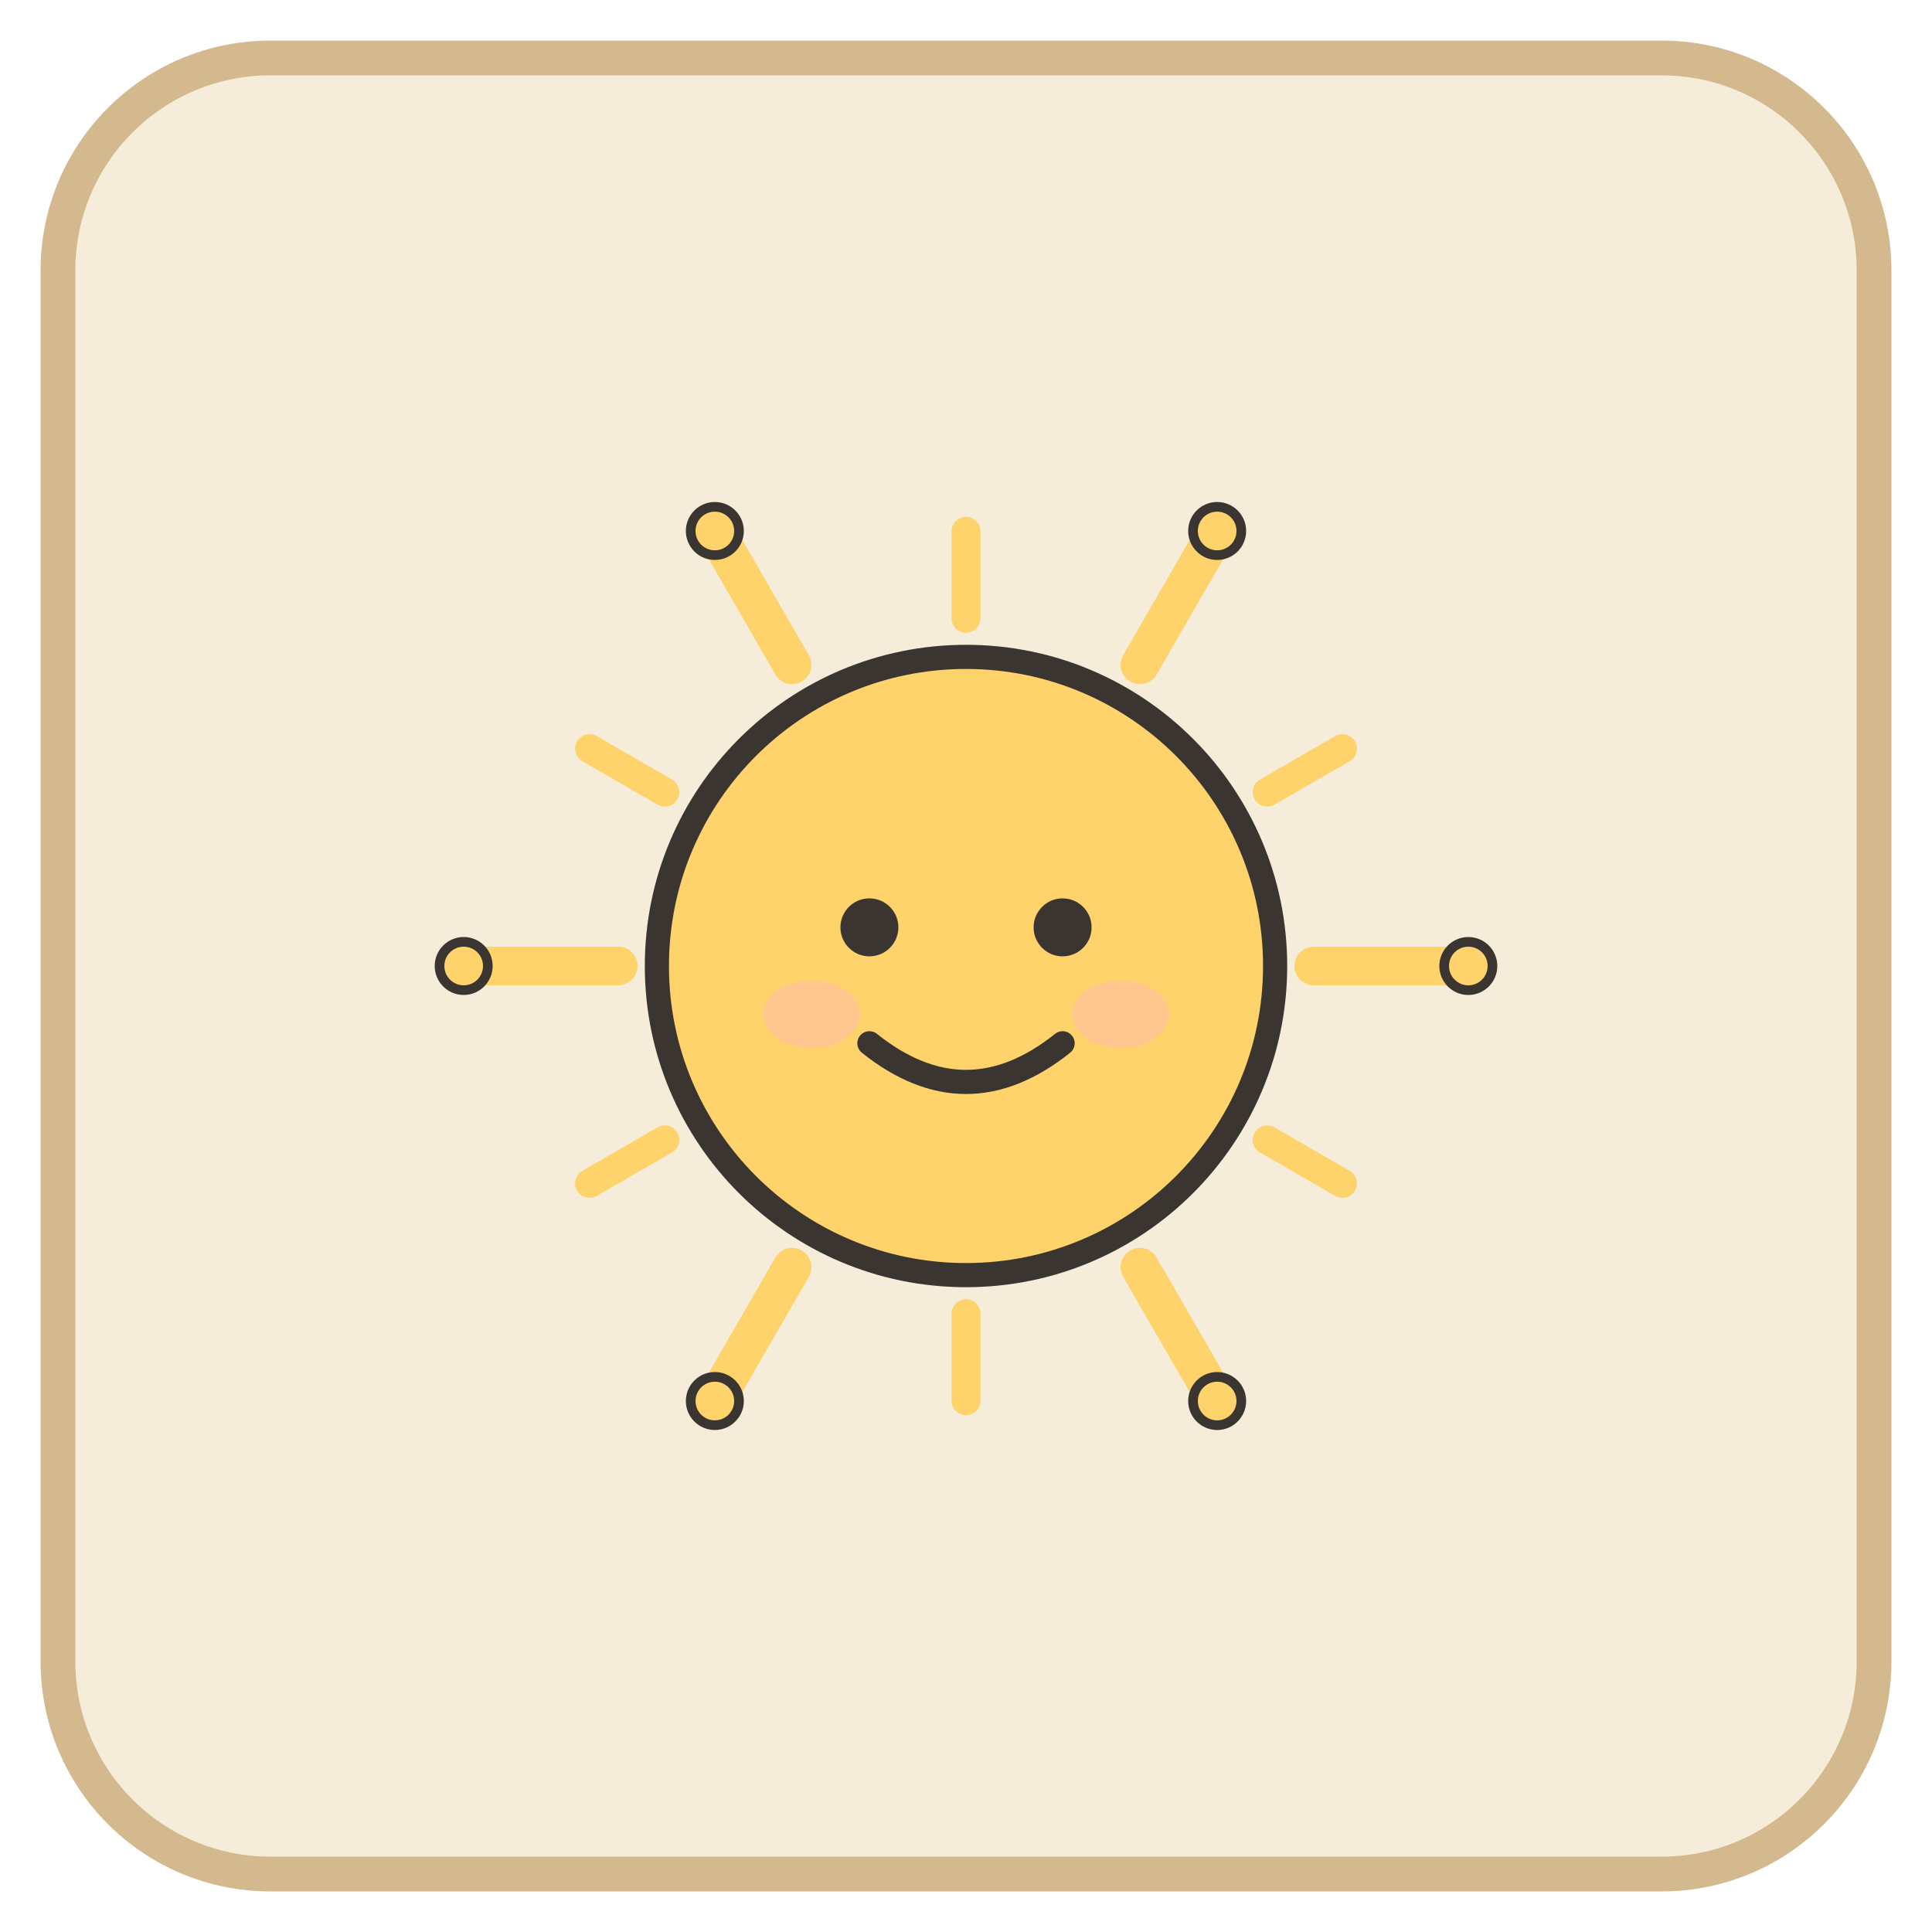
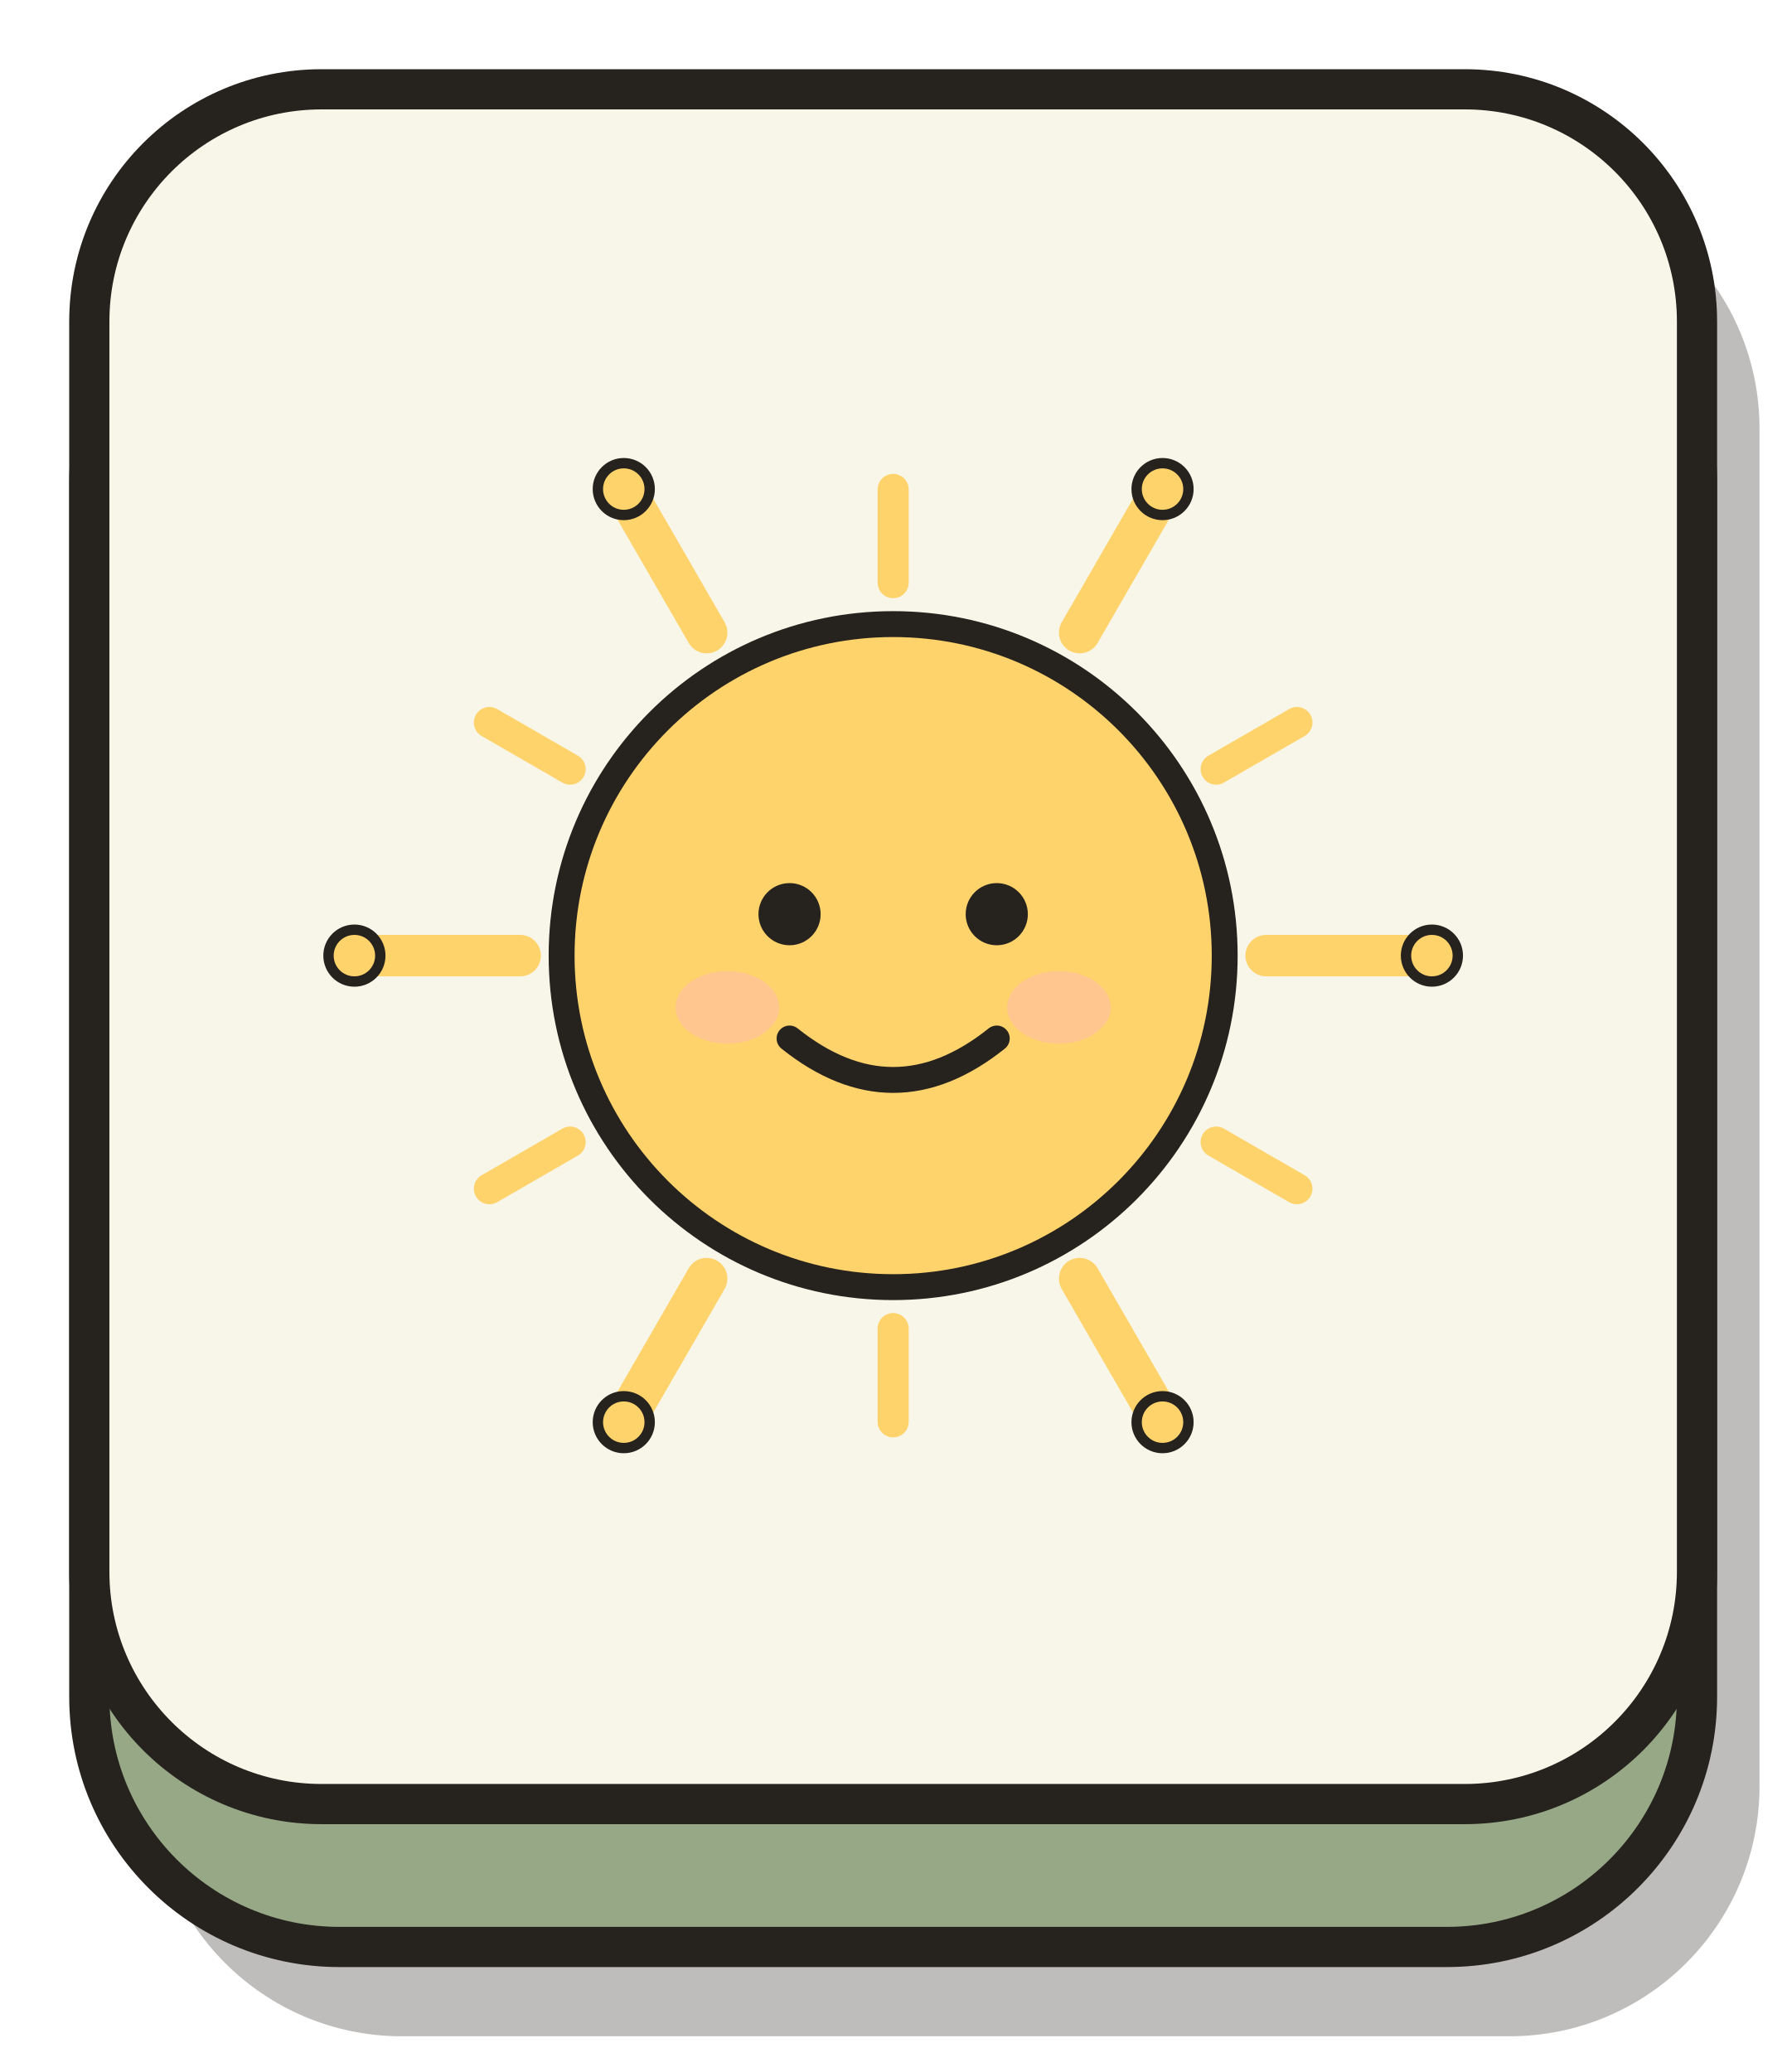
- <svg xmlns="http://www.w3.org/2000/svg" viewBox="0 0 200 200" width="200" height="200">
-   <rect x="6" y="6" width="188" height="188" rx="22" ry="22" fill="#F5EDD9" stroke="#D4B88E" stroke-width="3.6" />
-   <g transform="translate(0, 0)">
-     <circle cx="100" cy="100" r="32" fill="#FFD36B" stroke="#3A3530" stroke-width="2.5" />
+ <svg xmlns="http://www.w3.org/2000/svg" viewBox="0 0 200 232" width="200" height="232">
+   <rect x="17" y="20" width="180" height="208" rx="28" ry="28" fill="#26221E" opacity="0.30" />
+   <rect x="10" y="26" width="180" height="192" rx="28" ry="28" fill="#97A886" stroke="#26221E" stroke-width="4.5" />
+   <rect x="10" y="10" width="180" height="192" rx="26" ry="26" fill="#F8F6E8" stroke="#26221E" stroke-width="4.5" />
+   <g transform="translate(100, 107) scale(1.16) translate(-100, -100)">
+     <circle cx="100" cy="100" r="32" fill="#FFD36B" stroke="#26221E" stroke-width="2.5" />
    <line x1="136" y1="100" x2="150" y2="100" stroke="#FFD36B" stroke-width="4" stroke-linecap="round" />
    <line x1="131.177" y1="118" x2="138.971" y2="122.5" stroke="#FFD36B" stroke-width="3" stroke-linecap="round" />
    <line x1="118" y1="131.177" x2="125" y2="143.301" stroke="#FFD36B" stroke-width="4" stroke-linecap="round" />
    <line x1="100" y1="136" x2="100" y2="145" stroke="#FFD36B" stroke-width="3" stroke-linecap="round" />
    <line x1="82" y1="131.177" x2="75" y2="143.301" stroke="#FFD36B" stroke-width="4" stroke-linecap="round" />
    <line x1="68.823" y1="118" x2="61.029" y2="122.5" stroke="#FFD36B" stroke-width="3" stroke-linecap="round" />
    <line x1="64" y1="100" x2="50" y2="100" stroke="#FFD36B" stroke-width="4" stroke-linecap="round" />
    <line x1="68.823" y1="82" x2="61.029" y2="77.5" stroke="#FFD36B" stroke-width="3" stroke-linecap="round" />
    <line x1="82" y1="68.823" x2="75" y2="56.699" stroke="#FFD36B" stroke-width="4" stroke-linecap="round" />
    <line x1="100" y1="64" x2="100" y2="55" stroke="#FFD36B" stroke-width="3" stroke-linecap="round" />
    <line x1="118" y1="68.823" x2="125" y2="56.699" stroke="#FFD36B" stroke-width="4" stroke-linecap="round" />
    <line x1="131.177" y1="82" x2="138.971" y2="77.5" stroke="#FFD36B" stroke-width="3" stroke-linecap="round" />
-     <circle cx="152" cy="100" r="2.5" fill="#FFD36B" stroke="#3A3530" stroke-width="1" />
-     <circle cx="126" cy="145.033" r="2.5" fill="#FFD36B" stroke="#3A3530" stroke-width="1" />
-     <circle cx="74" cy="145.033" r="2.5" fill="#FFD36B" stroke="#3A3530" stroke-width="1" />
-     <circle cx="48" cy="100" r="2.5" fill="#FFD36B" stroke="#3A3530" stroke-width="1" />
-     <circle cx="74" cy="54.967" r="2.5" fill="#FFD36B" stroke="#3A3530" stroke-width="1" />
-     <circle cx="126" cy="54.967" r="2.5" fill="#FFD36B" stroke="#3A3530" stroke-width="1" />
-     <circle cx="90" cy="96" r="3" fill="#3A3530" />
-     <circle cx="110" cy="96" r="3" fill="#3A3530" />
-     <path d="M90,108 Q100,116 110,108" fill="none" stroke="#3A3530" stroke-width="2.5" stroke-linecap="round" />
+     <circle cx="152" cy="100" r="2.5" fill="#FFD36B" stroke="#26221E" stroke-width="1" />
+     <circle cx="126" cy="145.033" r="2.5" fill="#FFD36B" stroke="#26221E" stroke-width="1" />
+     <circle cx="74" cy="145.033" r="2.5" fill="#FFD36B" stroke="#26221E" stroke-width="1" />
+     <circle cx="48" cy="100" r="2.5" fill="#FFD36B" stroke="#26221E" stroke-width="1" />
+     <circle cx="74" cy="54.967" r="2.5" fill="#FFD36B" stroke="#26221E" stroke-width="1" />
+     <circle cx="126" cy="54.967" r="2.5" fill="#FFD36B" stroke="#26221E" stroke-width="1" />
+     <circle cx="90" cy="96" r="3" fill="#26221E" />
+     <circle cx="110" cy="96" r="3" fill="#26221E" />
+     <path d="M90,108 Q100,116 110,108" fill="none" stroke="#26221E" stroke-width="2.5" stroke-linecap="round" />
    <ellipse cx="84" cy="105" rx="5" ry="3.5" fill="#FFB5BA" opacity="0.45" />
    <ellipse cx="116" cy="105" rx="5" ry="3.5" fill="#FFB5BA" opacity="0.45" />
  </g>
</svg>
